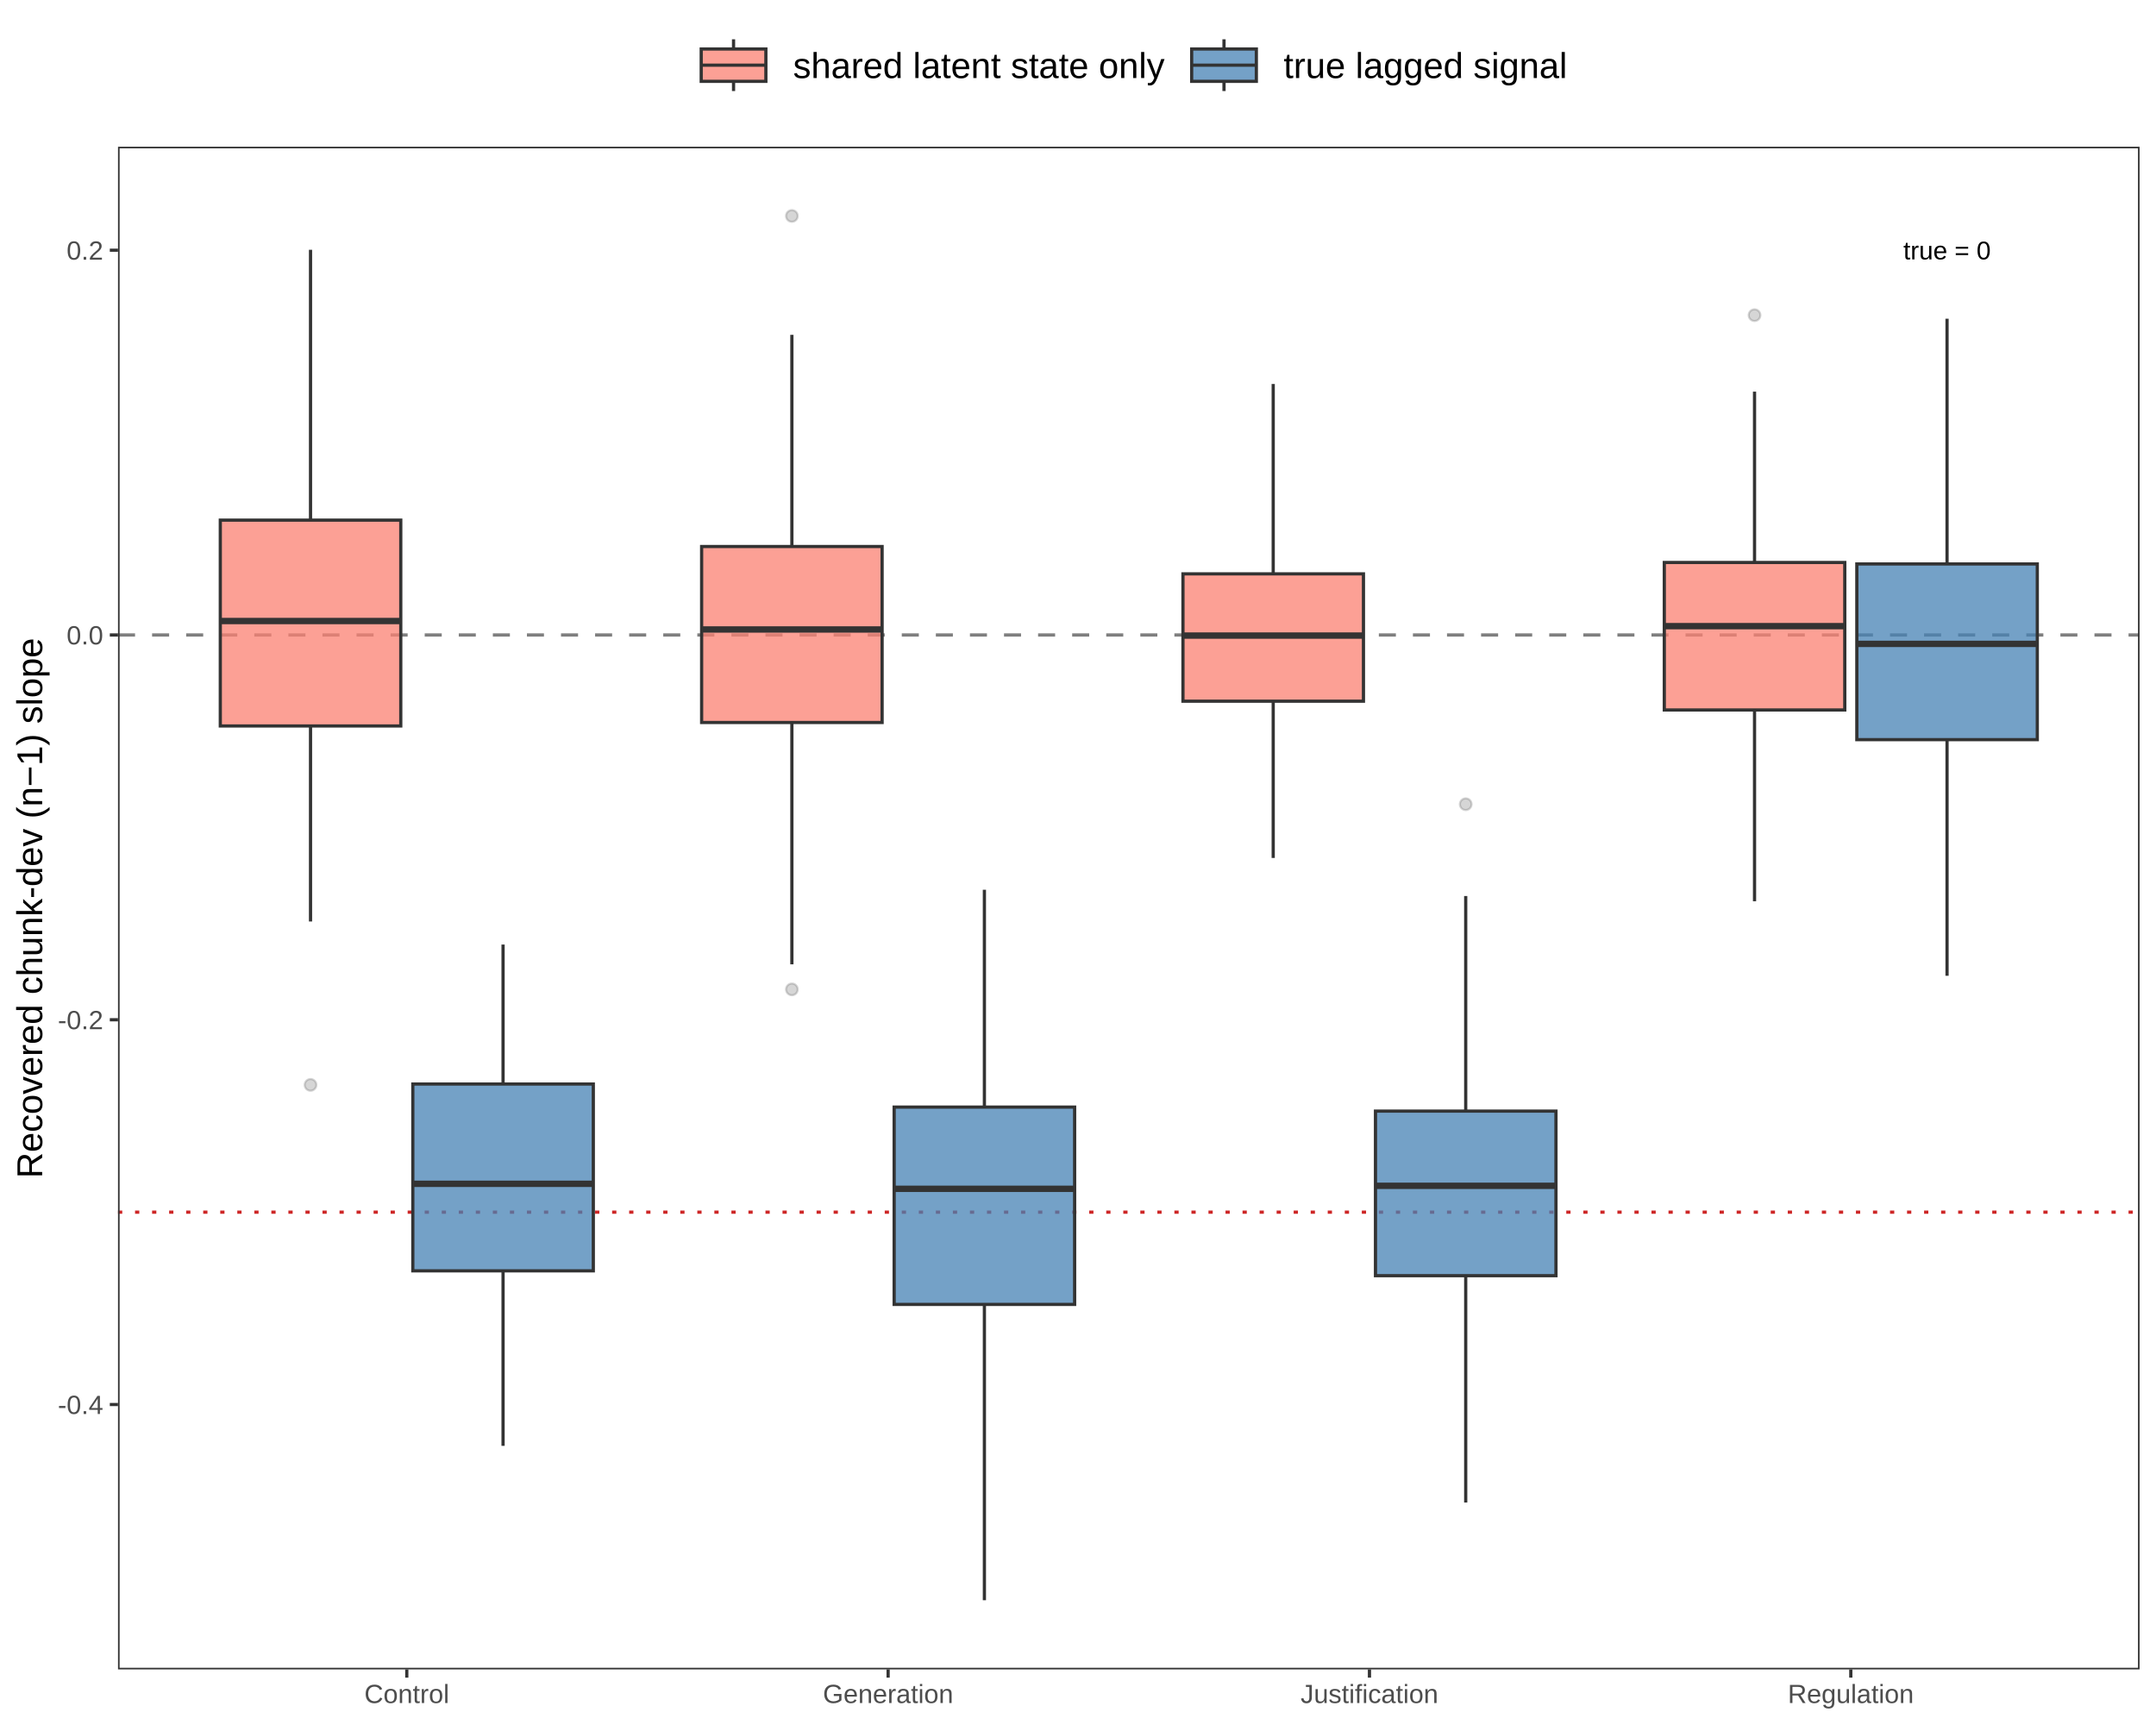
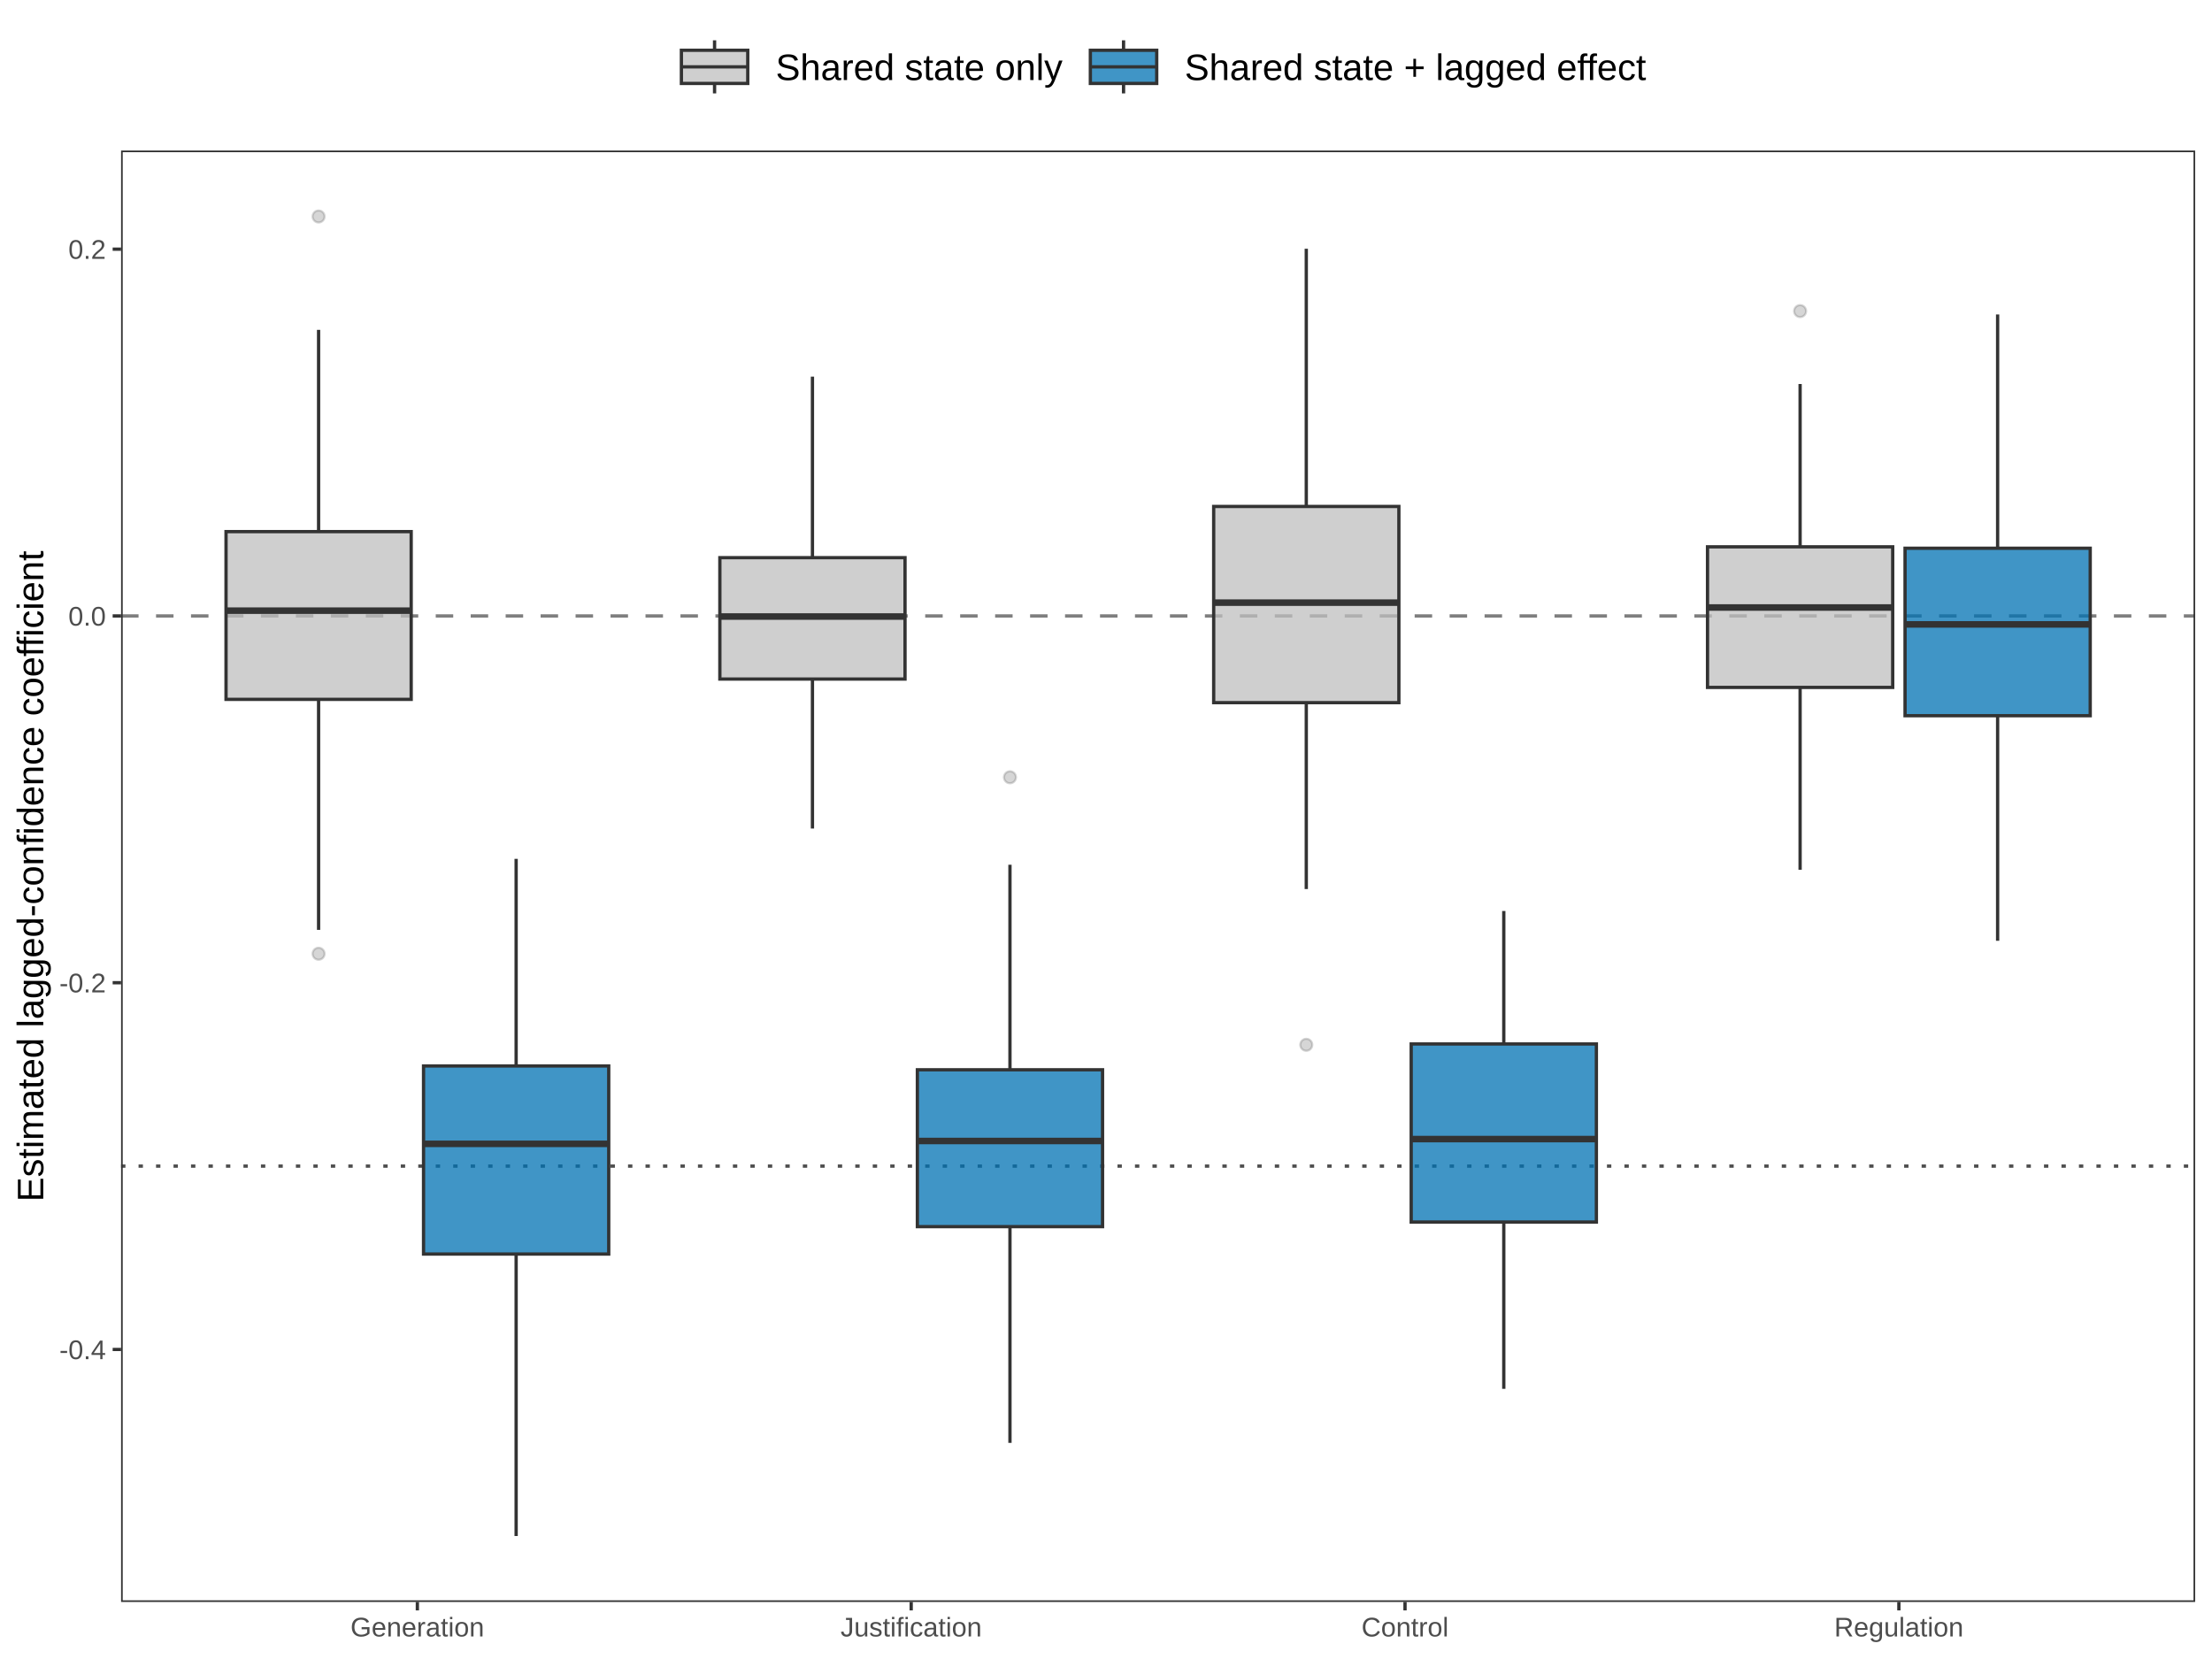
- <svg xmlns="http://www.w3.org/2000/svg" width="720.00pt" height="576.00pt" viewBox="0 0 720.00 576.00">
+ <svg xmlns="http://www.w3.org/2000/svg" width="720.00pt" height="540.00pt" viewBox="0 0 720.00 540.00">
  <g class="svglite">
    <defs>
      <style type="text/css">
    .svglite line, .svglite polyline, .svglite polygon, .svglite path, .svglite rect, .svglite circle {
      fill: none;
      stroke: #000000;
      stroke-linecap: round;
      stroke-linejoin: round;
      stroke-miterlimit: 10.00;
    }
    .svglite text {
      white-space: pre;
    }
    .svglite g.glyphgroup path {
      fill: inherit;
      stroke: none;
    }
  </style>
    </defs>
    <rect width="100%" height="100%" style="stroke: none; fill: #FFFFFF;" />
    <defs>
-       <clipPath id="cpMC4wMHw3MjAuMDB8MC4wMHw1NzYuMDA=">
-         <rect x="0.00" y="0.00" width="720.00" height="576.00" />
+       <clipPath id="cpMC4wMHw3MjAuMDB8MC4wMHw1NDAuMDA=">
+         <rect x="0.00" y="0.00" width="720.00" height="540.00" />
      </clipPath>
    </defs>
-     <g clip-path="url(#cpMC4wMHw3MjAuMDB8MC4wMHw1NzYuMDA=)">
-       <rect x="0.00" y="0.00" width="720.00" height="576.00" style="stroke-width: 1.07; stroke: #FFFFFF; fill: #FFFFFF;" />
+     <g clip-path="url(#cpMC4wMHw3MjAuMDB8MC4wMHw1NDAuMDA=)">
+       <rect x="0.00" y="0.00" width="720.00" height="540.00" style="stroke-width: 1.07; stroke: #FFFFFF; fill: #FFFFFF;" />
    </g>
    <defs>
-       <clipPath id="cpMzkuNDF8NzE0LjUyfDQ5LjAwfDU1Ny40NA==">
-         <rect x="39.41" y="49.00" width="675.11" height="508.44" />
+       <clipPath id="cpMzkuNDF8NzE0LjUyfDQ5LjAwfDUyMS40NA==">
+         <rect x="39.41" y="49.00" width="675.11" height="472.44" />
      </clipPath>
    </defs>
-     <g clip-path="url(#cpMzkuNDF8NzE0LjUyfDQ5LjAwfDU1Ny40NA==)">
-       <rect x="39.41" y="49.00" width="675.11" height="508.44" style="stroke-width: 1.07; stroke: none; fill: #FFFFFF;" />
-       <line x1="39.41" y1="212.03" x2="714.52" y2="212.03" style="stroke-width: 1.07; stroke: #7F7F7F; stroke-dasharray: 5.69,5.69; stroke-linecap: butt;" />
-       <line x1="39.41" y1="404.75" x2="714.52" y2="404.75" style="stroke-width: 1.07; stroke: #CD2626; stroke-dasharray: 1.42,4.27; stroke-linecap: butt;" />
-       <circle cx="103.70" cy="362.26" r="1.95" style="stroke-width: 0.71; stroke: #333333; stroke-opacity: 0.20; fill: #333333; fill-opacity: 0.20;" />
-       <line x1="103.70" y1="173.68" x2="103.70" y2="83.40" style="stroke-width: 1.07; stroke: #333333; stroke-linecap: butt;" />
-       <line x1="103.70" y1="242.41" x2="103.70" y2="307.70" style="stroke-width: 1.07; stroke: #333333; stroke-linecap: butt;" />
-       <polygon points="73.57,173.68 73.57,242.41 133.84,242.41 133.84,173.68 73.57,173.68 " style="stroke-width: 1.07; stroke: #333333; stroke-linecap: butt; stroke-linejoin: miter; fill: #FA8072; fill-opacity: 0.75;" />
-       <line x1="73.57" y1="207.37" x2="133.84" y2="207.37" style="stroke-width: 2.13; stroke: #333333; stroke-linecap: butt; stroke-linejoin: miter;" />
-       <line x1="168.00" y1="361.97" x2="168.00" y2="315.39" style="stroke-width: 1.07; stroke: #333333; stroke-linecap: butt;" />
-       <line x1="168.00" y1="424.35" x2="168.00" y2="482.78" style="stroke-width: 1.07; stroke: #333333; stroke-linecap: butt;" />
-       <polygon points="137.86,361.97 137.86,424.35 198.14,424.35 198.14,361.97 137.86,361.97 " style="stroke-width: 1.07; stroke: #333333; stroke-linecap: butt; stroke-linejoin: miter; fill: #4682B4; fill-opacity: 0.75;" />
-       <line x1="137.86" y1="395.29" x2="198.14" y2="395.29" style="stroke-width: 2.13; stroke: #333333; stroke-linecap: butt; stroke-linejoin: miter;" />
-       <circle cx="264.45" cy="72.11" r="1.95" style="stroke-width: 0.71; stroke: #333333; stroke-opacity: 0.20; fill: #333333; fill-opacity: 0.20;" />
-       <circle cx="264.45" cy="330.37" r="1.95" style="stroke-width: 0.71; stroke: #333333; stroke-opacity: 0.20; fill: #333333; fill-opacity: 0.20;" />
-       <line x1="264.45" y1="182.49" x2="264.45" y2="111.81" style="stroke-width: 1.07; stroke: #333333; stroke-linecap: butt;" />
-       <line x1="264.45" y1="241.25" x2="264.45" y2="322.00" style="stroke-width: 1.07; stroke: #333333; stroke-linecap: butt;" />
-       <polygon points="234.31,182.49 234.31,241.25 294.58,241.25 294.58,182.49 234.31,182.49 " style="stroke-width: 1.07; stroke: #333333; stroke-linecap: butt; stroke-linejoin: miter; fill: #FA8072; fill-opacity: 0.75;" />
-       <line x1="234.31" y1="210.19" x2="294.58" y2="210.19" style="stroke-width: 2.13; stroke: #333333; stroke-linecap: butt; stroke-linejoin: miter;" />
-       <line x1="328.74" y1="369.67" x2="328.74" y2="297.11" style="stroke-width: 1.07; stroke: #333333; stroke-linecap: butt;" />
-       <line x1="328.74" y1="435.56" x2="328.74" y2="534.33" style="stroke-width: 1.07; stroke: #333333; stroke-linecap: butt;" />
-       <polygon points="298.60,369.67 298.60,435.56 358.88,435.56 358.88,369.67 298.60,369.67 " style="stroke-width: 1.07; stroke: #333333; stroke-linecap: butt; stroke-linejoin: miter; fill: #4682B4; fill-opacity: 0.75;" />
-       <line x1="298.60" y1="396.96" x2="358.88" y2="396.96" style="stroke-width: 2.13; stroke: #333333; stroke-linecap: butt; stroke-linejoin: miter;" />
-       <line x1="425.19" y1="191.62" x2="425.19" y2="128.21" style="stroke-width: 1.07; stroke: #333333; stroke-linecap: butt;" />
-       <line x1="425.19" y1="234.14" x2="425.19" y2="286.49" style="stroke-width: 1.07; stroke: #333333; stroke-linecap: butt;" />
-       <polygon points="395.05,191.62 395.05,234.14 455.33,234.14 455.33,191.62 395.05,191.62 " style="stroke-width: 1.07; stroke: #333333; stroke-linecap: butt; stroke-linejoin: miter; fill: #FA8072; fill-opacity: 0.75;" />
-       <line x1="395.05" y1="212.23" x2="455.33" y2="212.23" style="stroke-width: 2.13; stroke: #333333; stroke-linecap: butt; stroke-linejoin: miter;" />
-       <circle cx="489.48" cy="268.54" r="1.95" style="stroke-width: 0.71; stroke: #333333; stroke-opacity: 0.20; fill: #333333; fill-opacity: 0.20;" />
-       <line x1="489.48" y1="371.01" x2="489.48" y2="299.19" style="stroke-width: 1.07; stroke: #333333; stroke-linecap: butt;" />
-       <line x1="489.48" y1="425.97" x2="489.48" y2="501.71" style="stroke-width: 1.07; stroke: #333333; stroke-linecap: butt;" />
-       <polygon points="459.34,371.01 459.34,425.97 519.62,425.97 519.62,371.01 459.34,371.01 " style="stroke-width: 1.07; stroke: #333333; stroke-linecap: butt; stroke-linejoin: miter; fill: #4682B4; fill-opacity: 0.75;" />
-       <line x1="459.34" y1="395.96" x2="519.62" y2="395.96" style="stroke-width: 2.13; stroke: #333333; stroke-linecap: butt; stroke-linejoin: miter;" />
-       <circle cx="585.93" cy="105.24" r="1.95" style="stroke-width: 0.71; stroke: #333333; stroke-opacity: 0.20; fill: #333333; fill-opacity: 0.20;" />
-       <line x1="585.93" y1="187.82" x2="585.93" y2="130.78" style="stroke-width: 1.07; stroke: #333333; stroke-linecap: butt;" />
-       <line x1="585.93" y1="237.07" x2="585.93" y2="300.95" style="stroke-width: 1.07; stroke: #333333; stroke-linecap: butt;" />
-       <polygon points="555.79,187.82 555.79,237.07 616.07,237.07 616.07,187.82 555.79,187.82 " style="stroke-width: 1.07; stroke: #333333; stroke-linecap: butt; stroke-linejoin: miter; fill: #FA8072; fill-opacity: 0.75;" />
-       <line x1="555.79" y1="209.08" x2="616.07" y2="209.08" style="stroke-width: 2.13; stroke: #333333; stroke-linecap: butt; stroke-linejoin: miter;" />
-       <line x1="650.22" y1="188.31" x2="650.22" y2="106.42" style="stroke-width: 1.07; stroke: #333333; stroke-linecap: butt;" />
-       <line x1="650.22" y1="246.98" x2="650.22" y2="325.83" style="stroke-width: 1.07; stroke: #333333; stroke-linecap: butt;" />
-       <polygon points="620.09,188.31 620.09,246.98 680.36,246.98 680.36,188.31 620.09,188.31 " style="stroke-width: 1.07; stroke: #333333; stroke-linecap: butt; stroke-linejoin: miter; fill: #4682B4; fill-opacity: 0.75;" />
-       <line x1="620.09" y1="215.00" x2="680.36" y2="215.00" style="stroke-width: 2.13; stroke: #333333; stroke-linecap: butt; stroke-linejoin: miter;" />
-       <text x="650.22" y="86.61" text-anchor="middle" style="font-size: 8.54px; font-family: &quot;Arial&quot;;" textLength="29.20px" lengthAdjust="spacingAndGlyphs">true = 0</text>
-       <rect x="39.41" y="49.00" width="675.11" height="508.44" style="stroke-width: 1.07; stroke: #333333;" />
+     <g clip-path="url(#cpMzkuNDF8NzE0LjUyfDQ5LjAwfDUyMS40NA==)">
+       <rect x="39.41" y="49.00" width="675.11" height="472.44" style="stroke-width: 1.07; stroke: none; fill: #FFFFFF;" />
+       <line x1="39.41" y1="200.49" x2="714.52" y2="200.49" style="stroke-width: 1.07; stroke: #7F7F7F; stroke-dasharray: 5.69,5.69; stroke-linecap: butt;" />
+       <line x1="39.41" y1="379.56" x2="714.52" y2="379.56" style="stroke-width: 1.07; stroke: #4D4D4D; stroke-dasharray: 1.42,4.27; stroke-linecap: butt;" />
+       <circle cx="103.70" cy="70.47" r="1.95" style="stroke-width: 0.71; stroke: #333333; stroke-opacity: 0.20; fill: #333333; fill-opacity: 0.20;" />
+       <circle cx="103.70" cy="310.44" r="1.95" style="stroke-width: 0.71; stroke: #333333; stroke-opacity: 0.20; fill: #333333; fill-opacity: 0.20;" />
+       <line x1="103.70" y1="173.04" x2="103.70" y2="107.36" style="stroke-width: 1.07; stroke: #333333; stroke-linecap: butt;" />
+       <line x1="103.70" y1="227.64" x2="103.70" y2="302.67" style="stroke-width: 1.07; stroke: #333333; stroke-linecap: butt;" />
+       <polygon points="73.57,173.04 73.57,227.64 133.84,227.64 133.84,173.04 73.57,173.04 " style="stroke-width: 1.07; stroke: #333333; stroke-linecap: butt; stroke-linejoin: miter; fill: #BFBFBF; fill-opacity: 0.75;" />
+       <line x1="73.57" y1="198.77" x2="133.84" y2="198.77" style="stroke-width: 2.13; stroke: #333333; stroke-linecap: butt; stroke-linejoin: miter;" />
+       <line x1="168.00" y1="346.97" x2="168.00" y2="279.55" style="stroke-width: 1.07; stroke: #333333; stroke-linecap: butt;" />
+       <line x1="168.00" y1="408.19" x2="168.00" y2="499.96" style="stroke-width: 1.07; stroke: #333333; stroke-linecap: butt;" />
+       <polygon points="137.86,346.97 137.86,408.19 198.14,408.19 198.14,346.97 137.86,346.97 " style="stroke-width: 1.07; stroke: #333333; stroke-linecap: butt; stroke-linejoin: miter; fill: #0072B2; fill-opacity: 0.75;" />
+       <line x1="137.86" y1="372.32" x2="198.14" y2="372.32" style="stroke-width: 2.13; stroke: #333333; stroke-linecap: butt; stroke-linejoin: miter;" />
+       <line x1="264.45" y1="181.52" x2="264.45" y2="122.60" style="stroke-width: 1.07; stroke: #333333; stroke-linecap: butt;" />
+       <line x1="264.45" y1="221.03" x2="264.45" y2="269.68" style="stroke-width: 1.07; stroke: #333333; stroke-linecap: butt;" />
+       <polygon points="234.31,181.52 234.31,221.03 294.58,221.03 294.58,181.52 234.31,181.52 " style="stroke-width: 1.07; stroke: #333333; stroke-linecap: butt; stroke-linejoin: miter; fill: #BFBFBF; fill-opacity: 0.75;" />
+       <line x1="234.31" y1="200.68" x2="294.58" y2="200.68" style="stroke-width: 2.13; stroke: #333333; stroke-linecap: butt; stroke-linejoin: miter;" />
+       <circle cx="328.74" cy="253.00" r="1.95" style="stroke-width: 0.71; stroke: #333333; stroke-opacity: 0.20; fill: #333333; fill-opacity: 0.20;" />
+       <line x1="328.74" y1="348.21" x2="328.74" y2="281.47" style="stroke-width: 1.07; stroke: #333333; stroke-linecap: butt;" />
+       <line x1="328.74" y1="399.27" x2="328.74" y2="469.65" style="stroke-width: 1.07; stroke: #333333; stroke-linecap: butt;" />
+       <polygon points="298.60,348.21 298.60,399.27 358.88,399.27 358.88,348.21 298.60,348.21 " style="stroke-width: 1.07; stroke: #333333; stroke-linecap: butt; stroke-linejoin: miter; fill: #0072B2; fill-opacity: 0.75;" />
+       <line x1="298.60" y1="371.39" x2="358.88" y2="371.39" style="stroke-width: 2.13; stroke: #333333; stroke-linecap: butt; stroke-linejoin: miter;" />
+       <circle cx="425.19" cy="340.08" r="1.95" style="stroke-width: 0.71; stroke: #333333; stroke-opacity: 0.20; fill: #333333; fill-opacity: 0.20;" />
+       <line x1="425.19" y1="164.85" x2="425.19" y2="80.97" style="stroke-width: 1.07; stroke: #333333; stroke-linecap: butt;" />
+       <line x1="425.19" y1="228.71" x2="425.19" y2="289.38" style="stroke-width: 1.07; stroke: #333333; stroke-linecap: butt;" />
+       <polygon points="395.05,164.85 395.05,228.71 455.33,228.71 455.33,164.85 395.05,164.85 " style="stroke-width: 1.07; stroke: #333333; stroke-linecap: butt; stroke-linejoin: miter; fill: #BFBFBF; fill-opacity: 0.75;" />
+       <line x1="395.05" y1="196.16" x2="455.33" y2="196.16" style="stroke-width: 2.13; stroke: #333333; stroke-linecap: butt; stroke-linejoin: miter;" />
+       <line x1="489.48" y1="339.81" x2="489.48" y2="296.53" style="stroke-width: 1.07; stroke: #333333; stroke-linecap: butt;" />
+       <line x1="489.48" y1="397.77" x2="489.48" y2="452.06" style="stroke-width: 1.07; stroke: #333333; stroke-linecap: butt;" />
+       <polygon points="459.34,339.81 459.34,397.77 519.62,397.77 519.62,339.81 459.34,339.81 " style="stroke-width: 1.07; stroke: #333333; stroke-linecap: butt; stroke-linejoin: miter; fill: #0072B2; fill-opacity: 0.75;" />
+       <line x1="459.34" y1="370.77" x2="519.62" y2="370.77" style="stroke-width: 2.13; stroke: #333333; stroke-linecap: butt; stroke-linejoin: miter;" />
+       <circle cx="585.93" cy="101.26" r="1.95" style="stroke-width: 0.71; stroke: #333333; stroke-opacity: 0.20; fill: #333333; fill-opacity: 0.20;" />
+       <line x1="585.93" y1="177.99" x2="585.93" y2="124.99" style="stroke-width: 1.07; stroke: #333333; stroke-linecap: butt;" />
+       <line x1="585.93" y1="223.75" x2="585.93" y2="283.11" style="stroke-width: 1.07; stroke: #333333; stroke-linecap: butt;" />
+       <polygon points="555.79,177.99 555.79,223.75 616.07,223.75 616.07,177.99 555.79,177.99 " style="stroke-width: 1.07; stroke: #333333; stroke-linecap: butt; stroke-linejoin: miter; fill: #BFBFBF; fill-opacity: 0.75;" />
+       <line x1="555.79" y1="197.74" x2="616.07" y2="197.74" style="stroke-width: 2.13; stroke: #333333; stroke-linecap: butt; stroke-linejoin: miter;" />
+       <line x1="650.22" y1="178.45" x2="650.22" y2="102.36" style="stroke-width: 1.07; stroke: #333333; stroke-linecap: butt;" />
+       <line x1="650.22" y1="232.96" x2="650.22" y2="306.23" style="stroke-width: 1.07; stroke: #333333; stroke-linecap: butt;" />
+       <polygon points="620.09,178.45 620.09,232.96 680.36,232.96 680.36,178.45 620.09,178.45 " style="stroke-width: 1.07; stroke: #333333; stroke-linecap: butt; stroke-linejoin: miter; fill: #0072B2; fill-opacity: 0.75;" />
+       <line x1="620.09" y1="203.24" x2="680.36" y2="203.24" style="stroke-width: 2.13; stroke: #333333; stroke-linecap: butt; stroke-linejoin: miter;" />
+       <rect x="39.41" y="49.00" width="675.11" height="472.44" style="stroke-width: 1.07; stroke: #333333;" />
    </g>
-     <g clip-path="url(#cpMC4wMHw3MjAuMDB8MC4wMHw1NzYuMDA=)">
-       <text x="34.48" y="472.14" text-anchor="end" style="font-size: 8.80px;fill: #4D4D4D; font-family: &quot;Arial&quot;;" textLength="15.14px" lengthAdjust="spacingAndGlyphs">-0.4</text>
-       <text x="34.48" y="343.66" text-anchor="end" style="font-size: 8.80px;fill: #4D4D4D; font-family: &quot;Arial&quot;;" textLength="15.14px" lengthAdjust="spacingAndGlyphs">-0.2</text>
-       <text x="34.48" y="215.18" text-anchor="end" style="font-size: 8.80px;fill: #4D4D4D; font-family: &quot;Arial&quot;;" textLength="12.22px" lengthAdjust="spacingAndGlyphs">0.0</text>
-       <text x="34.48" y="86.70" text-anchor="end" style="font-size: 8.80px;fill: #4D4D4D; font-family: &quot;Arial&quot;;" textLength="12.22px" lengthAdjust="spacingAndGlyphs">0.2</text>
-       <polyline points="36.67,468.99 39.41,468.99 " style="stroke-width: 1.07; stroke: #333333; stroke-linecap: butt;" />
-       <polyline points="36.67,340.51 39.41,340.51 " style="stroke-width: 1.07; stroke: #333333; stroke-linecap: butt;" />
-       <polyline points="36.67,212.03 39.41,212.03 " style="stroke-width: 1.07; stroke: #333333; stroke-linecap: butt;" />
-       <polyline points="36.67,83.55 39.41,83.55 " style="stroke-width: 1.07; stroke: #333333; stroke-linecap: butt;" />
-       <polyline points="135.85,560.18 135.85,557.44 " style="stroke-width: 1.07; stroke: #333333; stroke-linecap: butt;" />
-       <polyline points="296.59,560.18 296.59,557.44 " style="stroke-width: 1.07; stroke: #333333; stroke-linecap: butt;" />
-       <polyline points="457.33,560.18 457.33,557.44 " style="stroke-width: 1.07; stroke: #333333; stroke-linecap: butt;" />
-       <polyline points="618.08,560.18 618.08,557.44 " style="stroke-width: 1.07; stroke: #333333; stroke-linecap: butt;" />
-       <text x="135.85" y="568.67" text-anchor="middle" style="font-size: 8.80px;fill: #4D4D4D; font-family: &quot;Arial&quot;;" textLength="28.34px" lengthAdjust="spacingAndGlyphs">Control</text>
-       <text x="296.59" y="568.67" text-anchor="middle" style="font-size: 8.80px;fill: #4D4D4D; font-family: &quot;Arial&quot;;" textLength="43.50px" lengthAdjust="spacingAndGlyphs">Generation</text>
-       <text x="457.33" y="568.67" text-anchor="middle" style="font-size: 8.80px;fill: #4D4D4D; font-family: &quot;Arial&quot;;" textLength="45.95px" lengthAdjust="spacingAndGlyphs">Justification</text>
-       <text x="618.08" y="568.67" text-anchor="middle" style="font-size: 8.80px;fill: #4D4D4D; font-family: &quot;Arial&quot;;" textLength="42.05px" lengthAdjust="spacingAndGlyphs">Regulation</text>
-       <text transform="translate(14.08,303.22) rotate(-90)" text-anchor="middle" style="font-size: 12.00px; font-family: &quot;Arial&quot;;" textLength="180.42px" lengthAdjust="spacingAndGlyphs">Recovered chunk-dev (n−1) slope</text>
-       <rect x="225.09" y="5.48" width="303.75" height="32.56" style="stroke-width: 1.07; stroke: none; fill: #FFFFFF;" />
-       <polyline points="244.97,30.40 244.97,27.16 " style="stroke-width: 1.07; stroke: #333333; stroke-linecap: butt; stroke-linejoin: miter;" />
-       <polyline points="244.97,16.36 244.97,13.12 " style="stroke-width: 1.07; stroke: #333333; stroke-linecap: butt; stroke-linejoin: miter;" />
-       <rect x="234.17" y="16.36" width="21.60" height="10.80" style="stroke-width: 1.07; stroke: #333333; stroke-linecap: butt; stroke-linejoin: miter; fill: #FA8072; fill-opacity: 0.75;" />
-       <polyline points="234.17,21.76 255.77,21.76 " style="stroke-width: 1.07; stroke: #333333; stroke-linecap: butt; stroke-linejoin: miter;" />
-       <polyline points="244.97,30.40 244.97,30.40 " style="stroke-width: 1.07; stroke: #333333; stroke-linecap: butt; stroke-linejoin: miter;" />
-       <polyline points="244.97,13.12 244.97,13.12 " style="stroke-width: 1.07; stroke: #333333; stroke-linecap: butt; stroke-linejoin: miter;" />
-       <polyline points="408.76,30.40 408.76,27.16 " style="stroke-width: 1.07; stroke: #333333; stroke-linecap: butt; stroke-linejoin: miter;" />
-       <polyline points="408.76,16.36 408.76,13.12 " style="stroke-width: 1.07; stroke: #333333; stroke-linecap: butt; stroke-linejoin: miter;" />
-       <rect x="397.96" y="16.36" width="21.60" height="10.80" style="stroke-width: 1.07; stroke: #333333; stroke-linecap: butt; stroke-linejoin: miter; fill: #4682B4; fill-opacity: 0.75;" />
-       <polyline points="397.96,21.76 419.56,21.76 " style="stroke-width: 1.07; stroke: #333333; stroke-linecap: butt; stroke-linejoin: miter;" />
-       <polyline points="408.76,30.40 408.76,30.40 " style="stroke-width: 1.07; stroke: #333333; stroke-linecap: butt; stroke-linejoin: miter;" />
-       <polyline points="408.76,13.12 408.76,13.12 " style="stroke-width: 1.07; stroke: #333333; stroke-linecap: butt; stroke-linejoin: miter;" />
-       <text x="264.85" y="26.06" style="font-size: 12.00px; font-family: &quot;Arial&quot;;" textLength="124.03px" lengthAdjust="spacingAndGlyphs">shared latent state only</text>
-       <text x="428.64" y="26.06" style="font-size: 12.00px; font-family: &quot;Arial&quot;;" textLength="94.72px" lengthAdjust="spacingAndGlyphs">true lagged signal</text>
+     <g clip-path="url(#cpMC4wMHw3MjAuMDB8MC4wMHw1NDAuMDA=)">
+       <text x="34.48" y="442.40" text-anchor="end" style="font-size: 8.80px;fill: #4D4D4D; font-family: &quot;Arial&quot;;" textLength="15.14px" lengthAdjust="spacingAndGlyphs">-0.4</text>
+       <text x="34.48" y="323.02" text-anchor="end" style="font-size: 8.80px;fill: #4D4D4D; font-family: &quot;Arial&quot;;" textLength="15.14px" lengthAdjust="spacingAndGlyphs">-0.2</text>
+       <text x="34.48" y="203.64" text-anchor="end" style="font-size: 8.80px;fill: #4D4D4D; font-family: &quot;Arial&quot;;" textLength="12.22px" lengthAdjust="spacingAndGlyphs">0.0</text>
+       <text x="34.48" y="84.25" text-anchor="end" style="font-size: 8.80px;fill: #4D4D4D; font-family: &quot;Arial&quot;;" textLength="12.22px" lengthAdjust="spacingAndGlyphs">0.2</text>
+       <polyline points="36.67,439.25 39.41,439.25 " style="stroke-width: 1.07; stroke: #333333; stroke-linecap: butt;" />
+       <polyline points="36.67,319.87 39.41,319.87 " style="stroke-width: 1.07; stroke: #333333; stroke-linecap: butt;" />
+       <polyline points="36.67,200.49 39.41,200.49 " style="stroke-width: 1.07; stroke: #333333; stroke-linecap: butt;" />
+       <polyline points="36.67,81.10 39.41,81.10 " style="stroke-width: 1.07; stroke: #333333; stroke-linecap: butt;" />
+       <polyline points="135.85,524.18 135.85,521.44 " style="stroke-width: 1.07; stroke: #333333; stroke-linecap: butt;" />
+       <polyline points="296.59,524.18 296.59,521.44 " style="stroke-width: 1.07; stroke: #333333; stroke-linecap: butt;" />
+       <polyline points="457.33,524.18 457.33,521.44 " style="stroke-width: 1.07; stroke: #333333; stroke-linecap: butt;" />
+       <polyline points="618.08,524.18 618.08,521.44 " style="stroke-width: 1.07; stroke: #333333; stroke-linecap: butt;" />
+       <text x="135.85" y="532.67" text-anchor="middle" style="font-size: 8.80px;fill: #4D4D4D; font-family: &quot;Arial&quot;;" textLength="43.50px" lengthAdjust="spacingAndGlyphs">Generation</text>
+       <text x="296.59" y="532.67" text-anchor="middle" style="font-size: 8.80px;fill: #4D4D4D; font-family: &quot;Arial&quot;;" textLength="45.95px" lengthAdjust="spacingAndGlyphs">Justification</text>
+       <text x="457.33" y="532.67" text-anchor="middle" style="font-size: 8.80px;fill: #4D4D4D; font-family: &quot;Arial&quot;;" textLength="28.34px" lengthAdjust="spacingAndGlyphs">Control</text>
+       <text x="618.08" y="532.67" text-anchor="middle" style="font-size: 8.80px;fill: #4D4D4D; font-family: &quot;Arial&quot;;" textLength="42.05px" lengthAdjust="spacingAndGlyphs">Regulation</text>
+       <text transform="translate(14.08,285.22) rotate(-90)" text-anchor="middle" style="font-size: 12.00px; font-family: &quot;Arial&quot;;" textLength="211.86px" lengthAdjust="spacingAndGlyphs">Estimated lagged-confidence coefficient</text>
+       <rect x="212.71" y="5.48" width="328.51" height="32.56" style="stroke-width: 1.07; stroke: none; fill: #FFFFFF;" />
+       <polyline points="232.59,30.40 232.59,27.16 " style="stroke-width: 1.07; stroke: #333333; stroke-linecap: butt; stroke-linejoin: miter;" />
+       <polyline points="232.59,16.36 232.59,13.12 " style="stroke-width: 1.07; stroke: #333333; stroke-linecap: butt; stroke-linejoin: miter;" />
+       <rect x="221.79" y="16.36" width="21.60" height="10.80" style="stroke-width: 1.07; stroke: #333333; stroke-linecap: butt; stroke-linejoin: miter; fill: #BFBFBF; fill-opacity: 0.75;" />
+       <polyline points="221.79,21.76 243.39,21.76 " style="stroke-width: 1.07; stroke: #333333; stroke-linecap: butt; stroke-linejoin: miter;" />
+       <polyline points="232.59,30.40 232.59,30.40 " style="stroke-width: 1.07; stroke: #333333; stroke-linecap: butt; stroke-linejoin: miter;" />
+       <polyline points="232.59,13.12 232.59,13.12 " style="stroke-width: 1.07; stroke: #333333; stroke-linecap: butt; stroke-linejoin: miter;" />
+       <polyline points="365.71,30.40 365.71,27.16 " style="stroke-width: 1.07; stroke: #333333; stroke-linecap: butt; stroke-linejoin: miter;" />
+       <polyline points="365.71,16.36 365.71,13.12 " style="stroke-width: 1.07; stroke: #333333; stroke-linecap: butt; stroke-linejoin: miter;" />
+       <rect x="354.91" y="16.36" width="21.60" height="10.80" style="stroke-width: 1.07; stroke: #333333; stroke-linecap: butt; stroke-linejoin: miter; fill: #0072B2; fill-opacity: 0.75;" />
+       <polyline points="354.91,21.76 376.51,21.76 " style="stroke-width: 1.07; stroke: #333333; stroke-linecap: butt; stroke-linejoin: miter;" />
+       <polyline points="365.71,30.40 365.71,30.40 " style="stroke-width: 1.07; stroke: #333333; stroke-linecap: butt; stroke-linejoin: miter;" />
+       <polyline points="365.71,13.12 365.71,13.12 " style="stroke-width: 1.07; stroke: #333333; stroke-linecap: butt; stroke-linejoin: miter;" />
+       <text x="252.47" y="26.06" style="font-size: 12.00px; font-family: &quot;Arial&quot;;" textLength="93.36px" lengthAdjust="spacingAndGlyphs">Shared state only</text>
+       <text x="385.59" y="26.06" style="font-size: 12.00px; font-family: &quot;Arial&quot;;" textLength="150.16px" lengthAdjust="spacingAndGlyphs">Shared state + lagged effect</text>
    </g>
  </g>
</svg>
